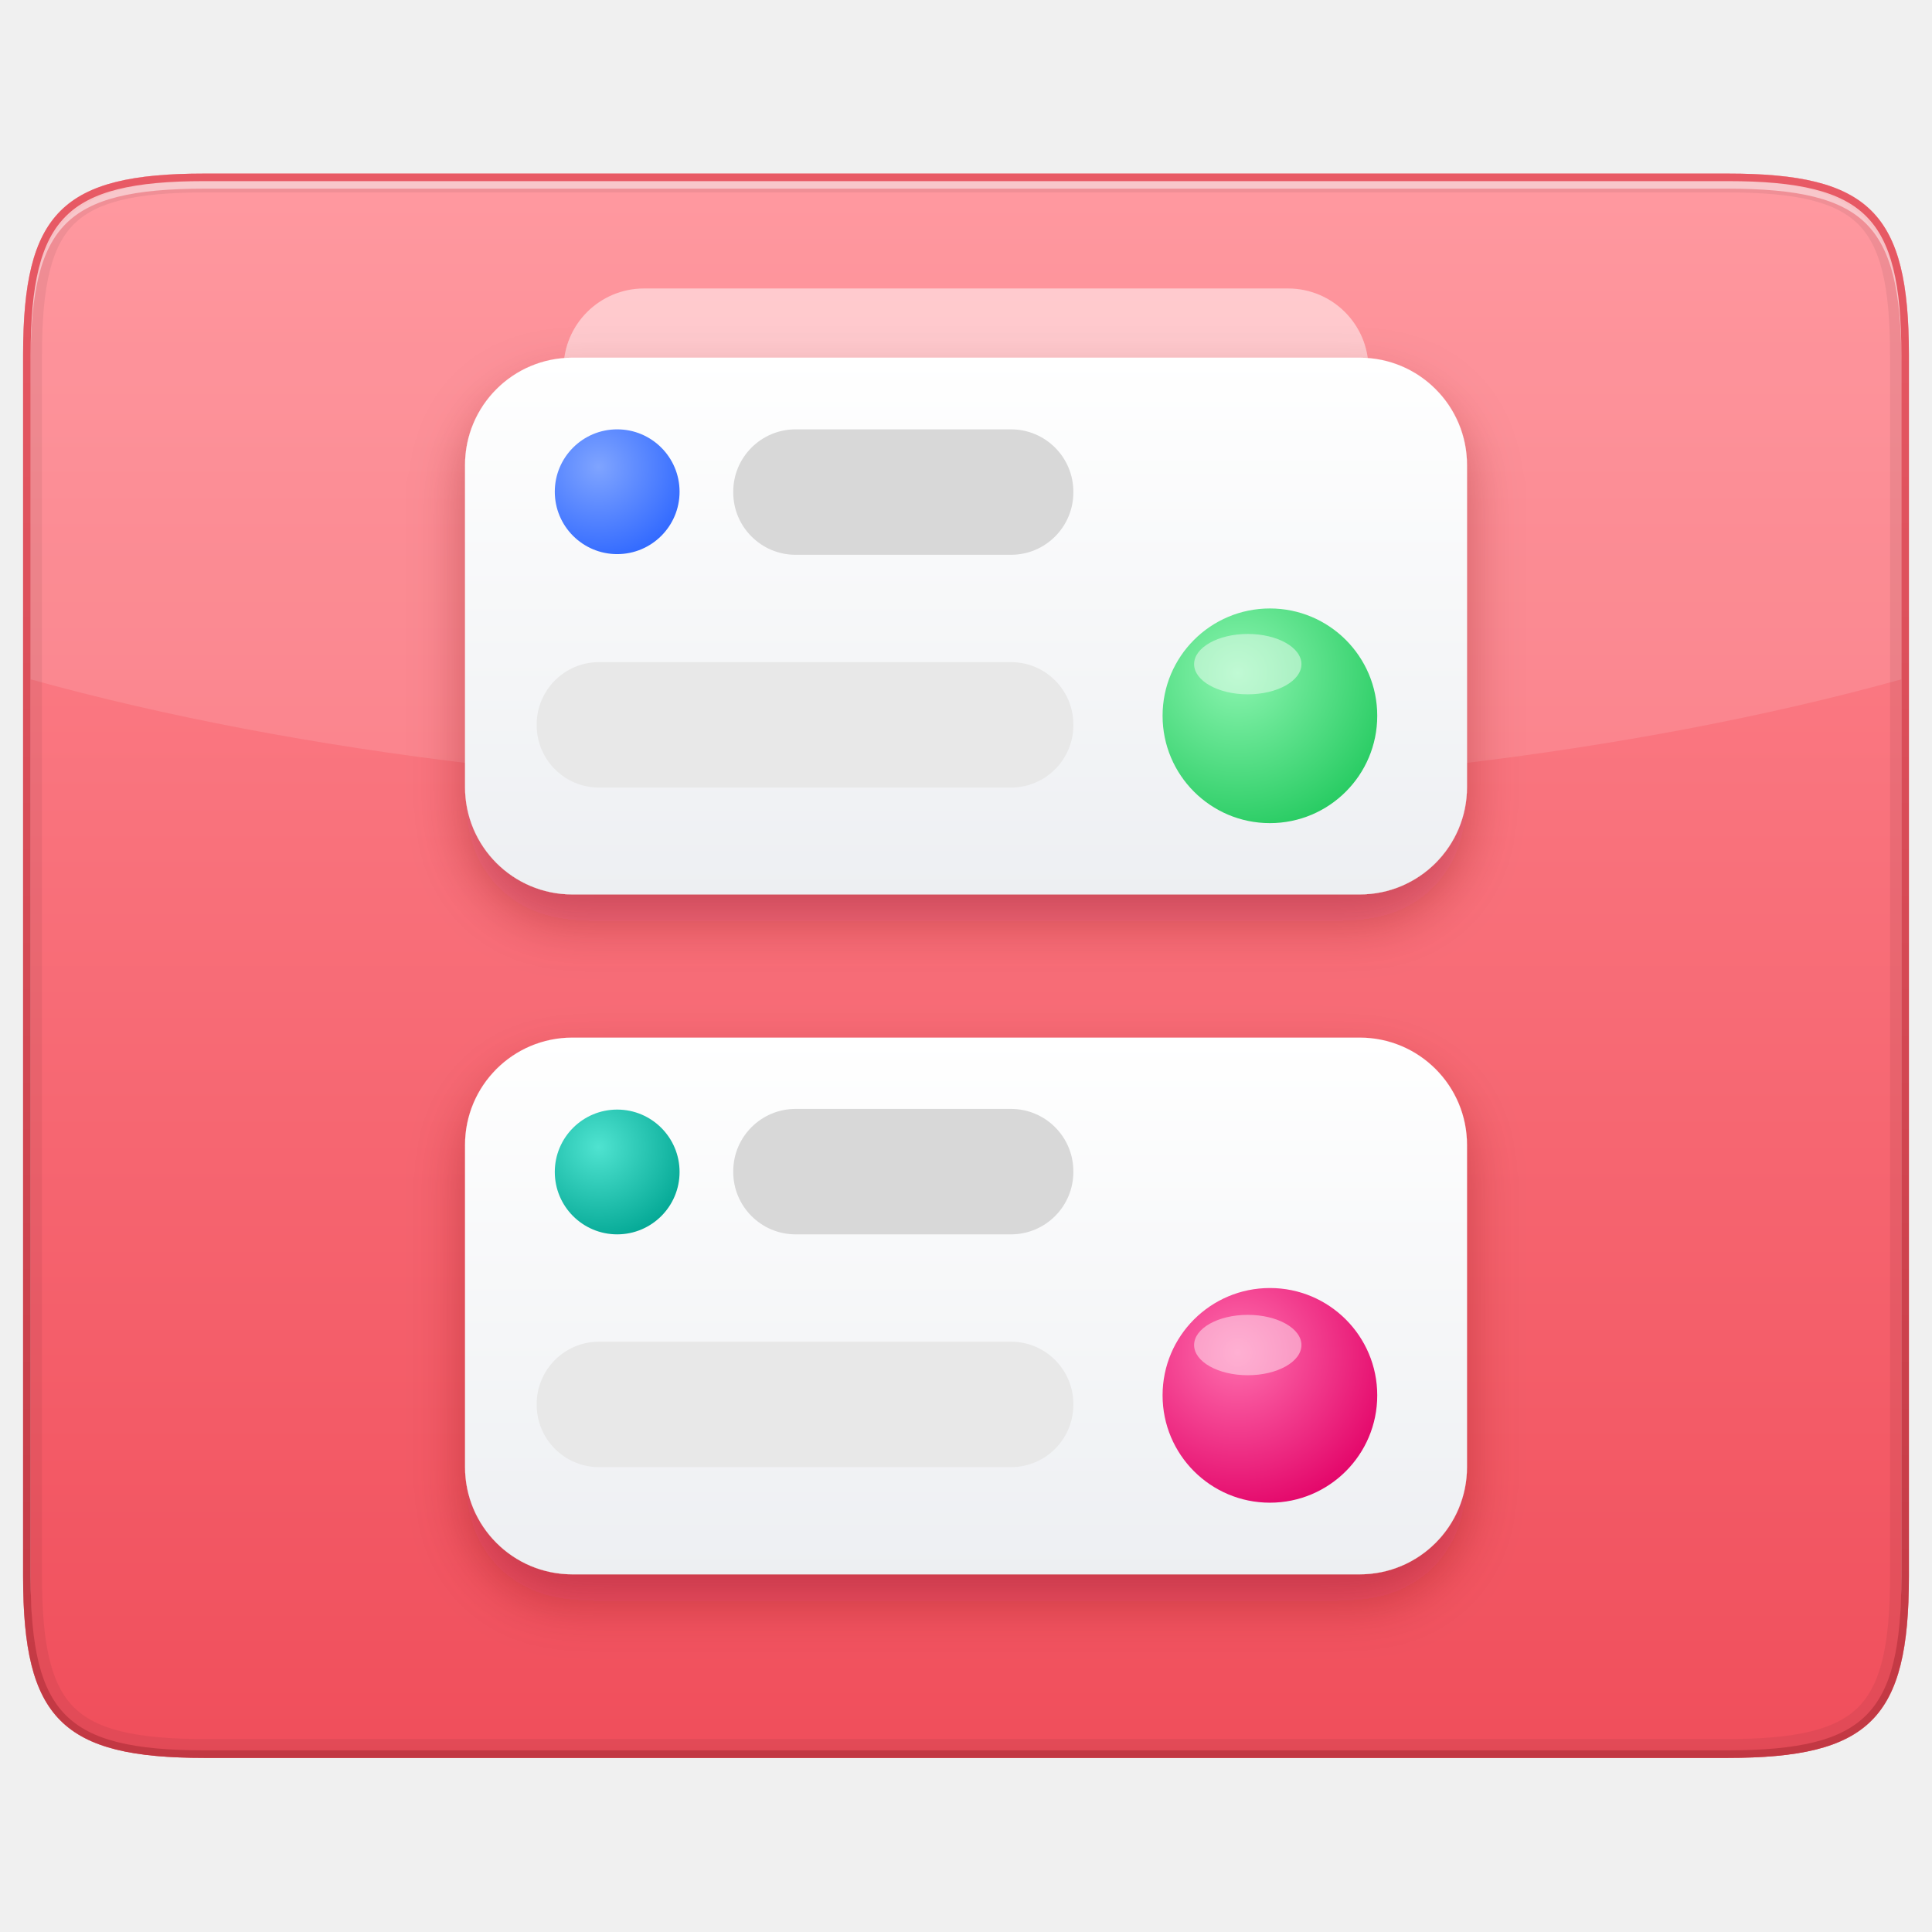
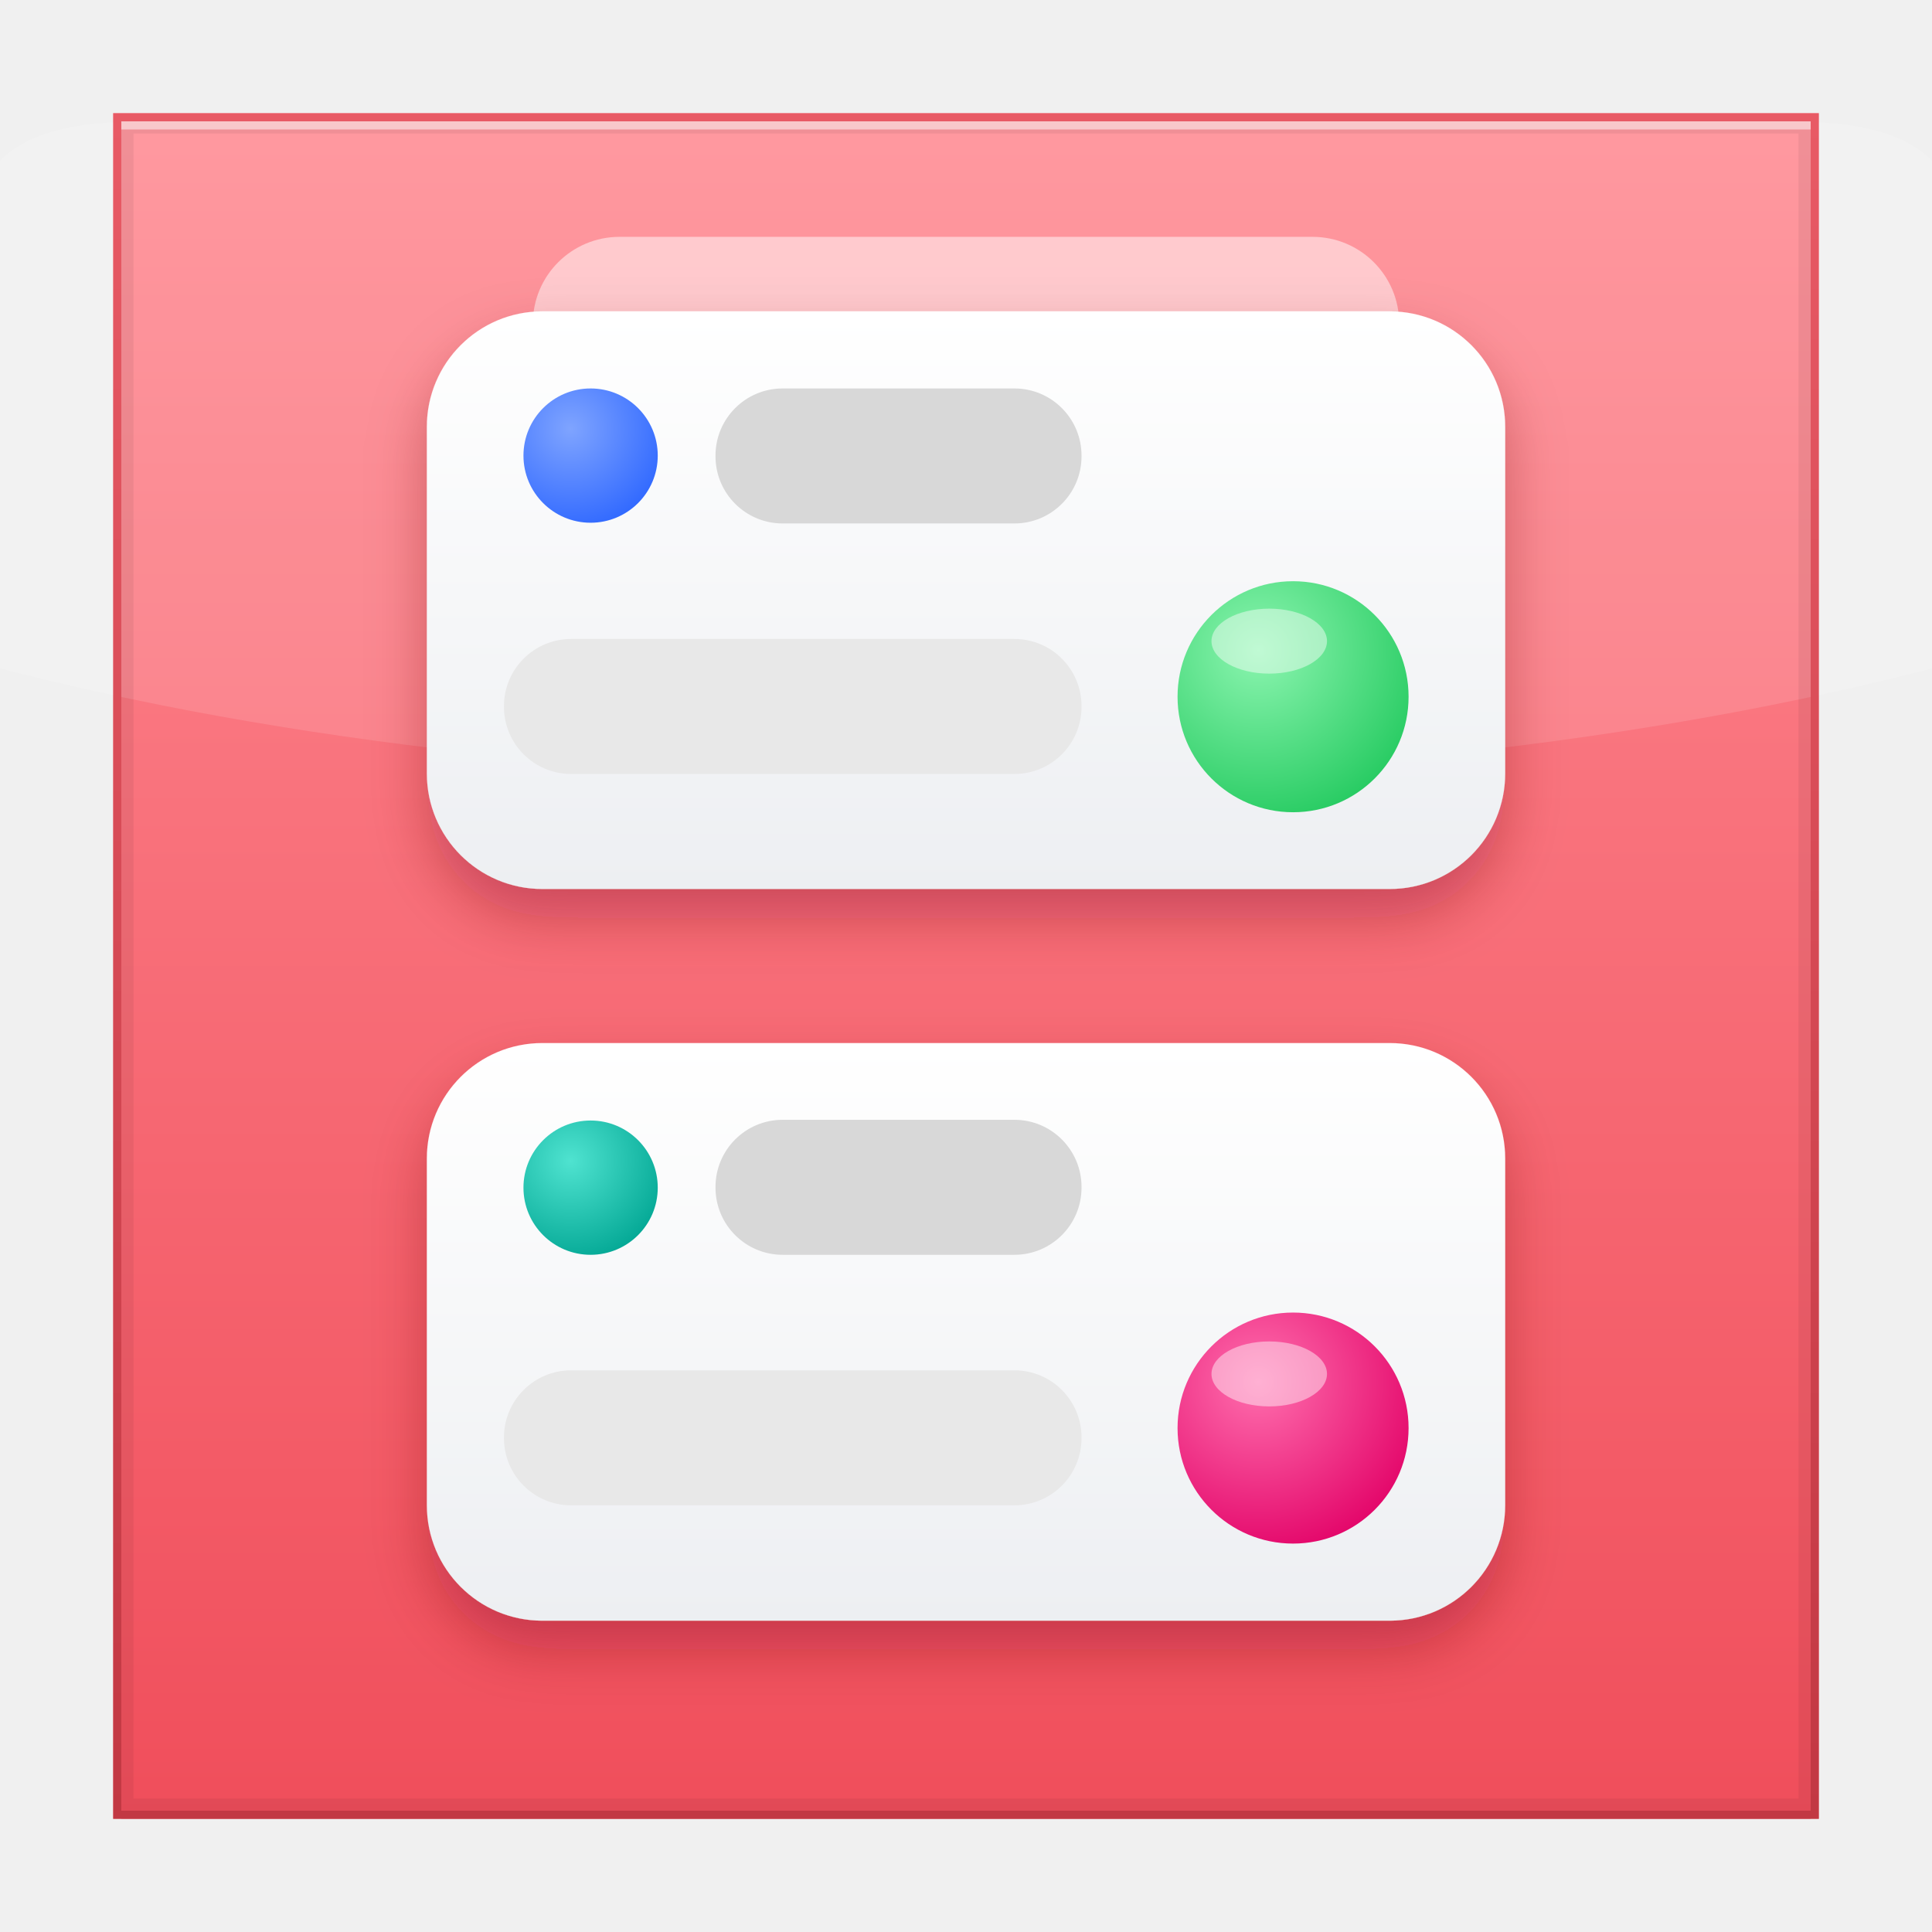
- <svg xmlns="http://www.w3.org/2000/svg" width="256" height="256" viewBox="0 0 256 256">
+ <svg xmlns="http://www.w3.org/2000/svg" width="256" height="256" viewBox="9.062 9.062 237.876 237.876">
  <defs>
-     <path id="tile" d="M27.06 23H228.94C247.74 23 252.94 28.2 252.94 47V208.93C252.94 227.73 247.74 232.93 228.94 232.93H27.06C8.26 232.93 3.06 227.73 3.06 208.93V47C3.06 28.2 8.26 23 27.06 23Z" />
+     <path id="tile" d="M23 23H233V233H23Z" />
    <clipPath id="clip">
      <use href="#tile" />
    </clipPath>
    <linearGradient id="bg" x1="0" y1="23" x2="0" y2="233" gradientUnits="userSpaceOnUse">
      <stop offset="0" stop-color="#FF8B93" />
      <stop offset="1" stop-color="#F04E5B" />
    </linearGradient>
    <linearGradient id="rim" x1="0" y1="23" x2="0" y2="233" gradientUnits="userSpaceOnUse">
      <stop offset="0" stop-color="#E85A65" />
      <stop offset="1" stop-color="#C23843" />
    </linearGradient>
    <linearGradient id="card" x1="0" y1="0" x2="0" y2="1">
      <stop offset="0" stop-color="#FFFFFF" />
      <stop offset="1" stop-color="#EDEFF2" />
    </linearGradient>
    <radialGradient id="bB" cx="0.35" cy="0.3" r="0.8">
      <stop offset="0" stop-color="#7FA4FF" />
      <stop offset="1" stop-color="#2D66FF" />
    </radialGradient>
    <radialGradient id="bG" cx="0.35" cy="0.3" r="0.8">
      <stop offset="0" stop-color="#8CF5B0" />
      <stop offset="1" stop-color="#22C95E" />
    </radialGradient>
    <radialGradient id="bT" cx="0.35" cy="0.3" r="0.8">
      <stop offset="0" stop-color="#4FE3D0" />
      <stop offset="1" stop-color="#00A592" />
    </radialGradient>
    <radialGradient id="bP" cx="0.35" cy="0.3" r="0.8">
      <stop offset="0" stop-color="#FF6FAE" />
      <stop offset="1" stop-color="#E20066" />
    </radialGradient>
    <filter id="sh" x="-20%" y="-30%" width="140%" height="170%">
      <feDropShadow dx="0" dy="4" stdDeviation="4" flood-color="#7A0B16" flood-opacity="0.35" />
    </filter>
  </defs>
  <use href="#tile" fill="url(#bg)" />
  <path d="M27 24H229C246 24 252 29 252 47V90C180 110 76 110 4 90V47C4 29 10 24 27 24Z" fill="#FFFFFF" opacity="0.12" />
  <g transform="translate(-64 -64) scale(0.8889)">
    <rect x="156" y="115" width="120" height="30" rx="12" fill="#FFFFFF" opacity="0.5" />
    <g filter="url(#sh)">
      <path d="M274.68,125.32H157.32C148.48,125.32 141.32,132.48 141.32,141.32V189.33C141.32,198.17 148.48,205.33 157.32,205.33H274.68C283.52,205.33 290.68,198.17 290.68,189.33V141.32C290.68,132.48 283.52,125.32 274.68,125.32Z" fill="url(#card)" />
    </g>
    <circle cx="164" cy="145.3" r="9.3" fill="url(#bB)" />
    <rect x="181.3" y="136" width="50.7" height="18.7" rx="9.3" fill="#D8D8D8" />
    <rect x="152" y="170.7" width="80" height="18.7" rx="9.3" fill="#E8E8E8" />
    <circle cx="261.3" cy="178.7" r="16" fill="url(#bG)" />
    <ellipse cx="258" cy="171" rx="8" ry="4.5" fill="#FFFFFF" opacity="0.45" />
    <g filter="url(#sh)">
      <path d="M274.68,226.67H157.32C148.48,226.67 141.32,233.83 141.32,242.67V290.68C141.32,299.52 148.48,306.68 157.32,306.68H274.68C283.52,306.68 290.68,299.52 290.68,290.68V242.67C290.68,233.83 283.52,226.67 274.68,226.67Z" fill="url(#card)" />
    </g>
    <circle cx="164" cy="246.7" r="9.3" fill="url(#bT)" />
    <rect x="181.3" y="237.3" width="50.7" height="18.7" rx="9.3" fill="#D8D8D8" />
    <rect x="152" y="272" width="80" height="18.7" rx="9.3" fill="#E8E8E8" />
    <circle cx="261.3" cy="280" r="16" fill="url(#bP)" />
    <ellipse cx="258" cy="272.5" rx="8" ry="4.5" fill="#FFFFFF" opacity="0.45" />
  </g>
  <g clip-path="url(#clip)" fill="none">
    <use href="#tile" stroke="#000" stroke-opacity="0.06" stroke-width="5" />
    <use href="#tile" stroke="#FFFFFF" stroke-opacity="0.5" stroke-width="2" transform="translate(0 1)" />
    <use href="#tile" stroke="url(#rim)" stroke-width="2" />
  </g>
</svg>
